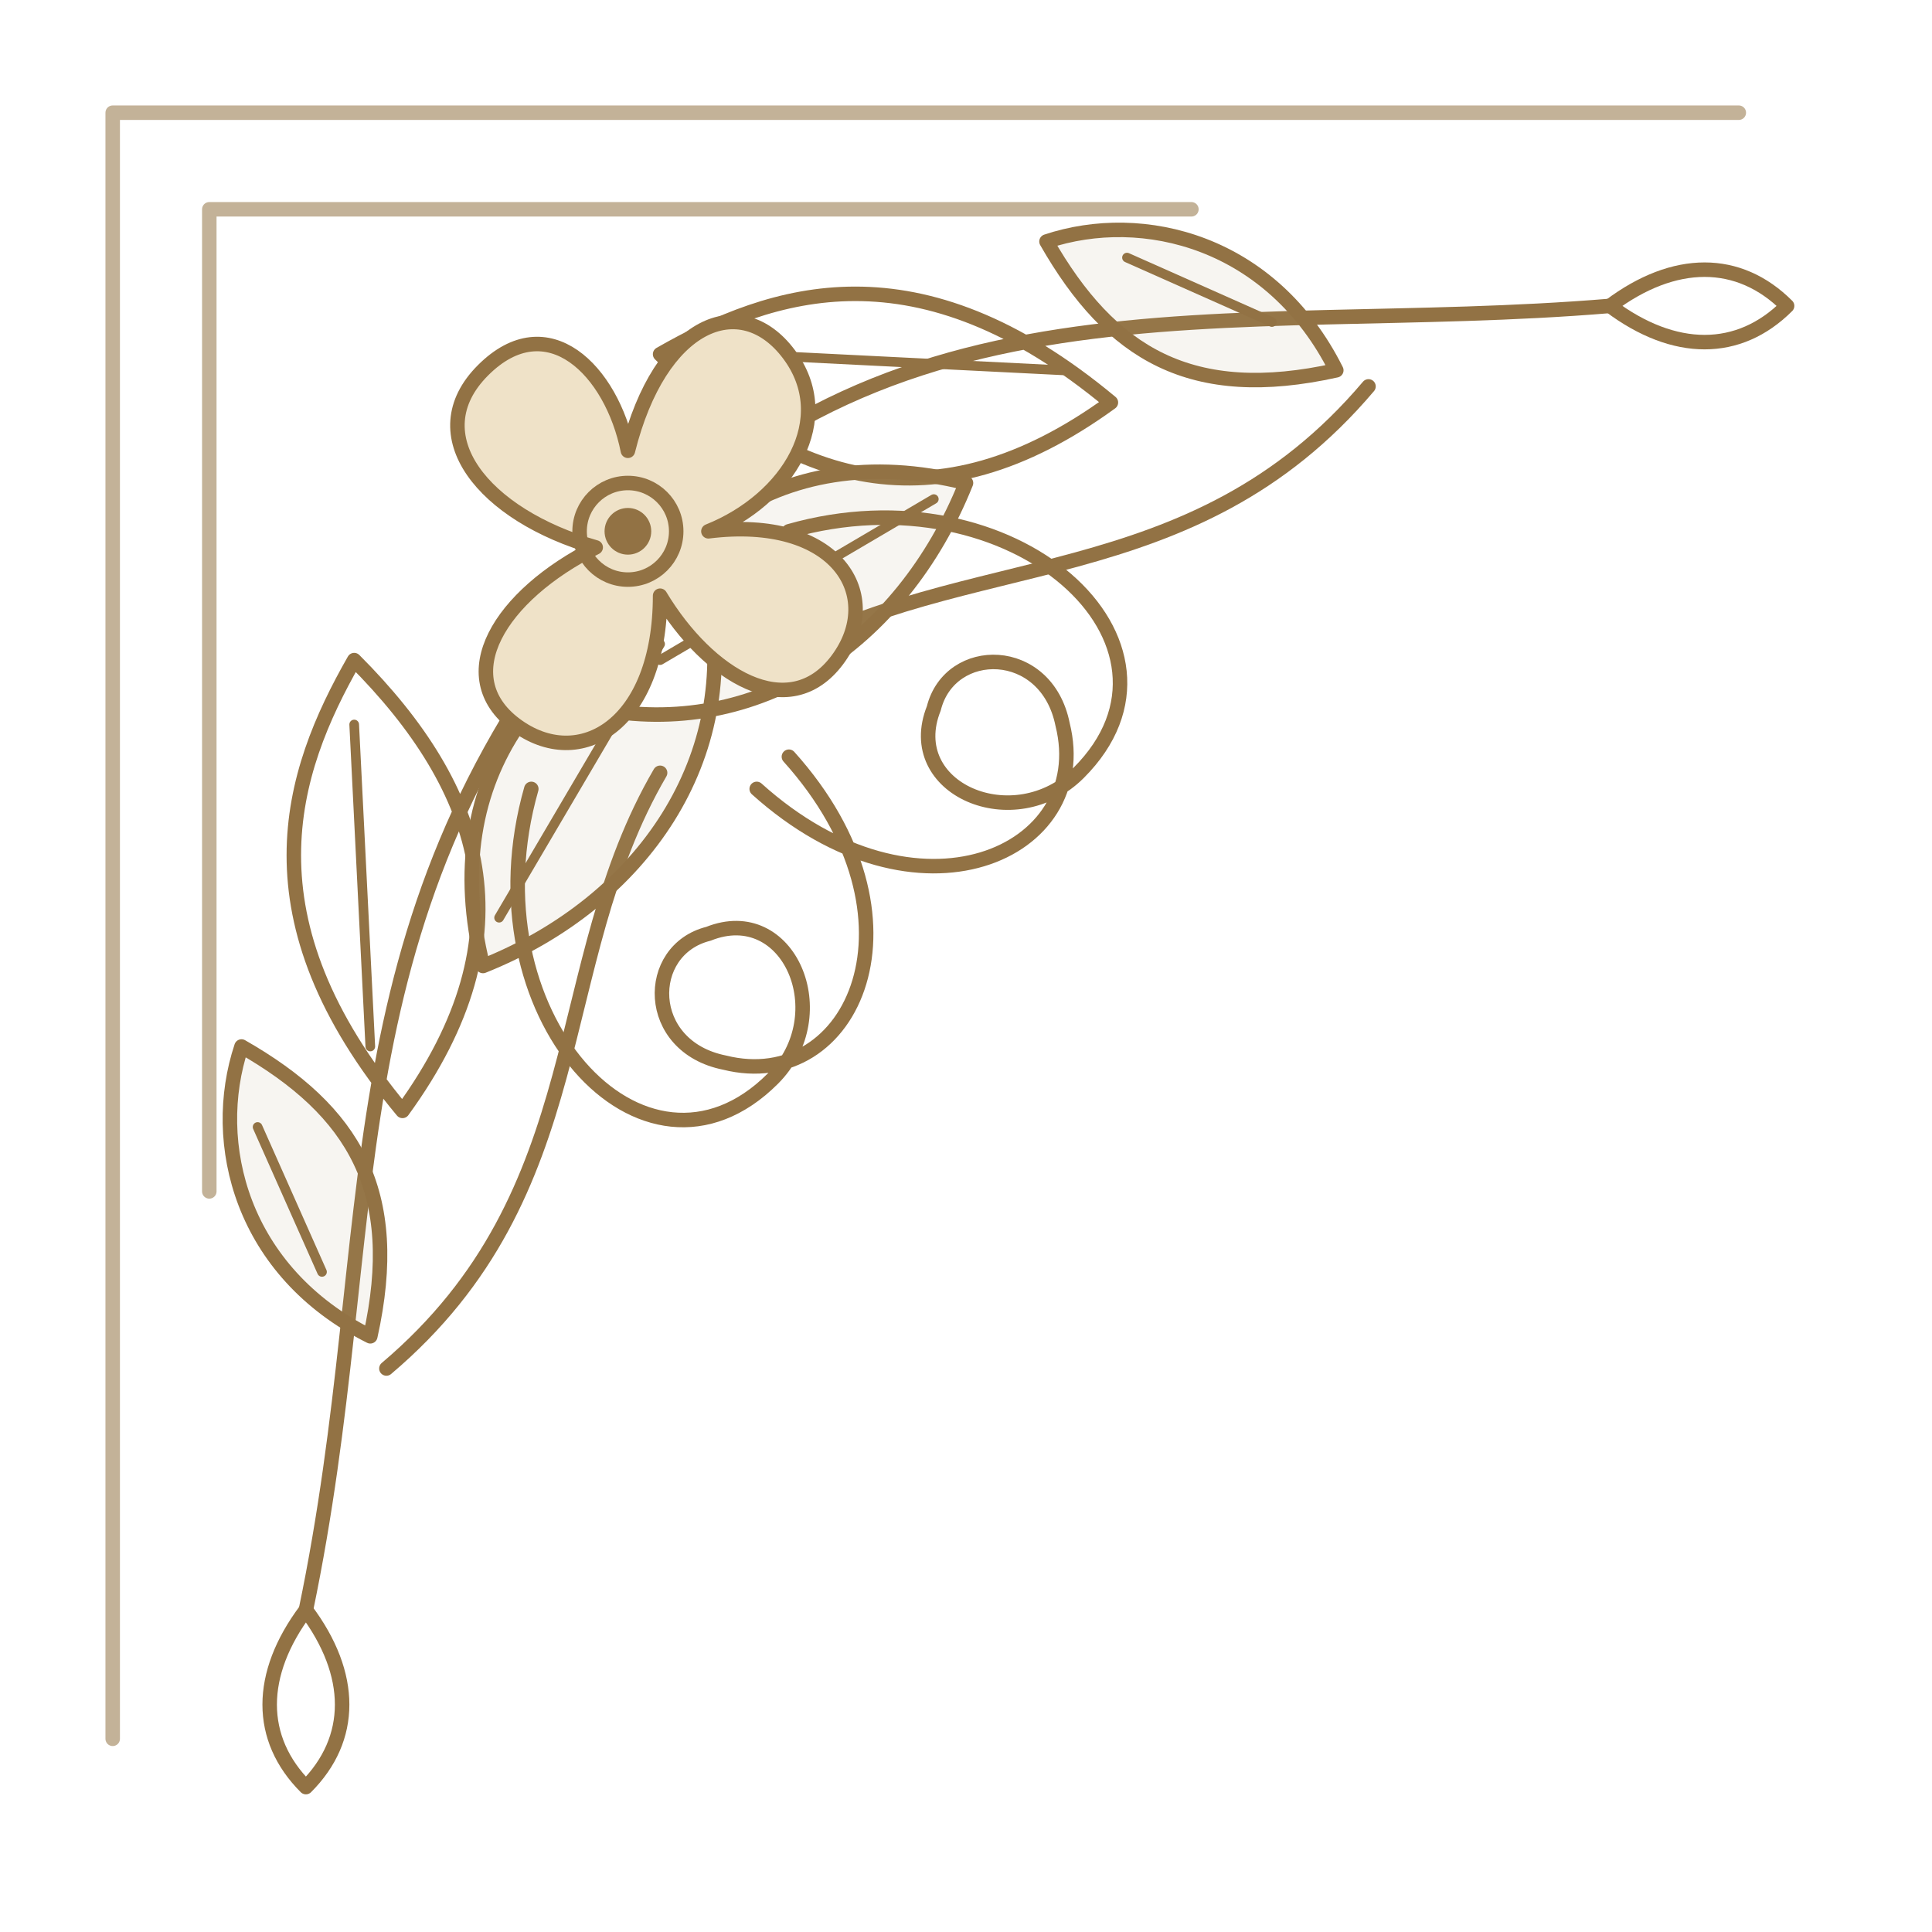
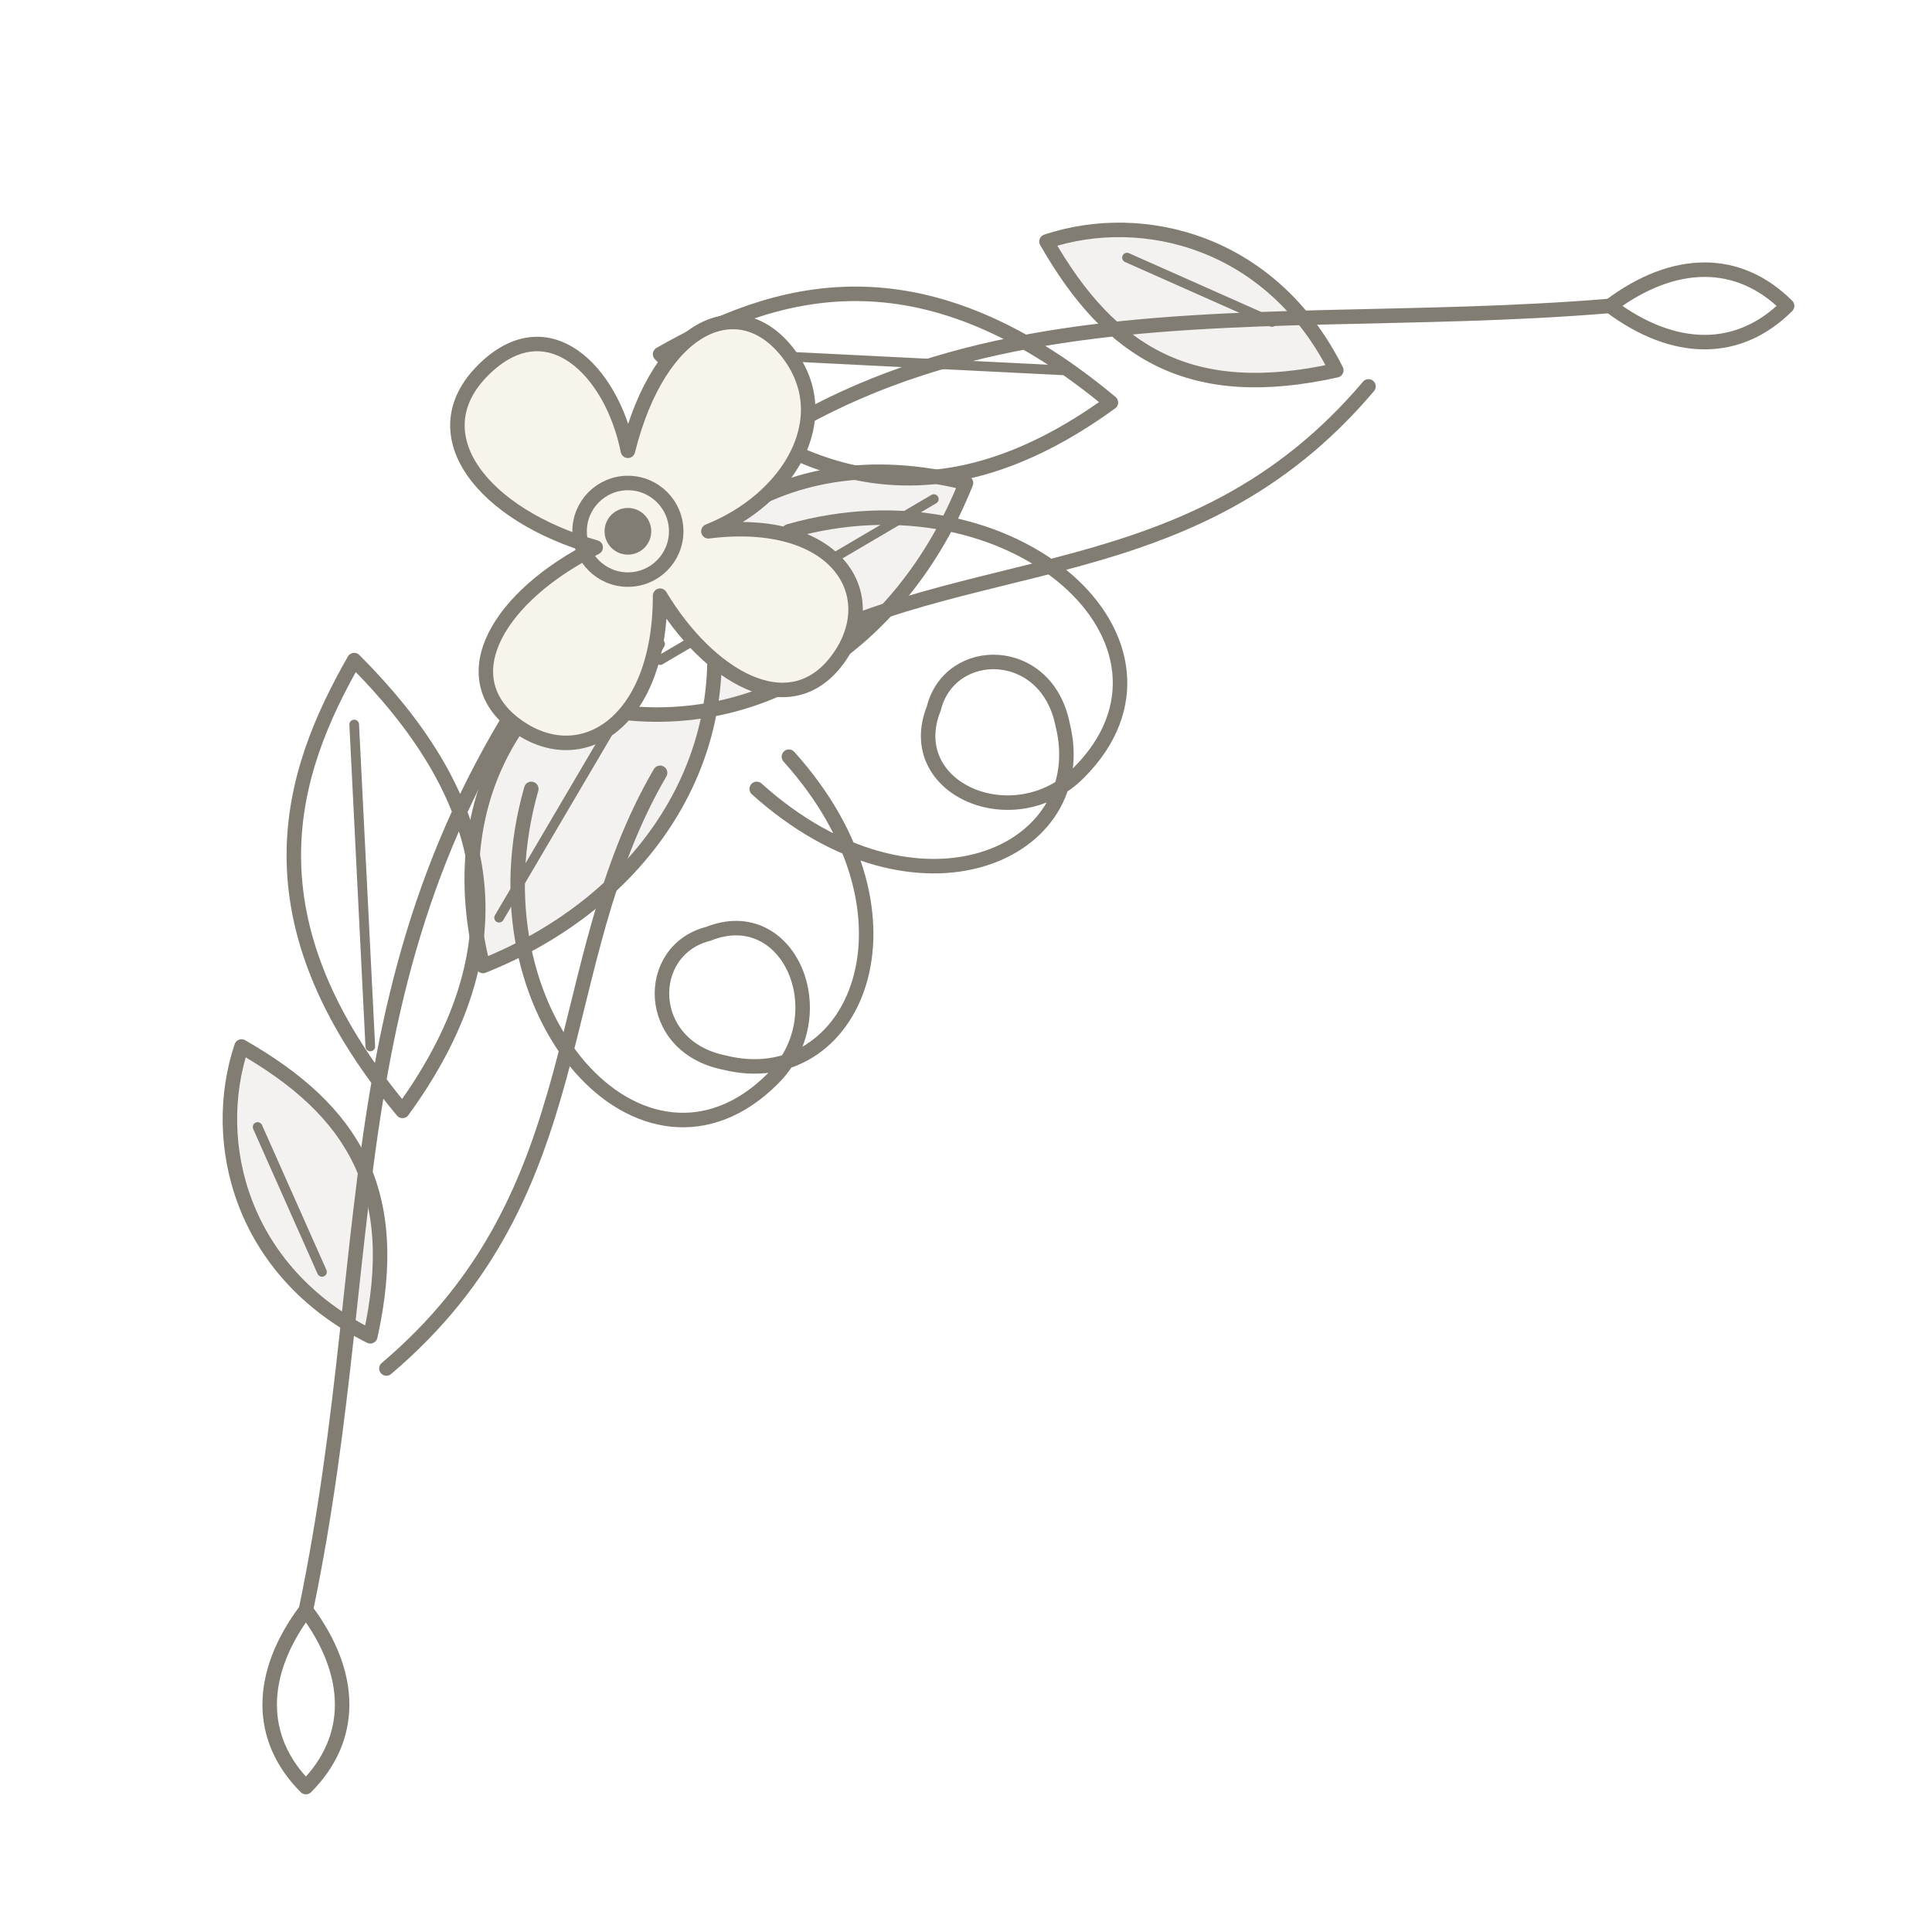
<svg xmlns="http://www.w3.org/2000/svg" width="120" height="120" viewBox="0 0 120 120" fill="none">
-   <g stroke="#927244" stroke-width=".9" stroke-linecap="round" stroke-linejoin="round">
-     <path d="M7 108V7h101M13 74V13h61" opacity=".55" />
+   <g stroke="#827d72" stroke-width=".9" stroke-linecap="round" stroke-linejoin="round">
    <path d="M19 100c5-24 1-42 18-63s39-16 63-18M24 85c13-11 10-25 17-37M85 24C74 37 60 34 48 41M25 69c-10-12-7-21-3-28 8 8 11 17 3 28ZM69 25c-12-10-21-7-28-3 8 8 17 11 28 3Z" />
-     <path d="M30 60c10-4 16-13 14-23-10 3-17 11-14 23ZM60 30c-4 10-13 16-23 14 3-10 11-17 23-14ZM23 83c-8-4-10-12-8-18 7 4 10 9 8 18ZM83 23c-4-8-12-10-18-8 4 7 9 10 18 8Z" fill="#b29a6e" fill-opacity=".1" />
+     <path d="M30 60c10-4 16-13 14-23-10 3-17 11-14 23ZM60 30c-4 10-13 16-23 14 3-10 11-17 23-14ZM23 83c-8-4-10-12-8-18 7 4 10 9 8 18ZM83 23c-4-8-12-10-18-8 4 7 9 10 18 8Z" fill="#827d72" fill-opacity=".1" />
    <path d="m23 65-1-20m9 12 10-17m25-17-20-1m12 9-17 10m-21 38-4-9m63-50-9-4" stroke-width=".6" />
    <path d="M47 49c10 9 21 4 19-4-1-5-7-5-8-1-2 5 5 8 9 4 8-8-4-19-18-15M49 47c9 10 4 21-4 19-5-1-5-7-1-8 5-2 8 5 4 9-8 8-19-4-15-18" />
-     <path d="M37 34c-7-2-11-7-7-11 4-4 8 0 9 5 2-8 7-10 10-6s0 9-5 11c8-1 11 4 8 8s-8 1-11-4c0 8-5 11-9 8s-1-8 5-11Z" fill="#efe2c8" />
+     <path d="M37 34c-7-2-11-7-7-11 4-4 8 0 9 5 2-8 7-10 10-6s0 9-5 11c8-1 11 4 8 8s-8 1-11-4c0 8-5 11-9 8s-1-8 5-11Z" fill="#f7f4eb" />
    <circle cx="39" cy="33" r="3" />
-     <circle cx="39" cy="33" r="1" fill="#927244" />
+     <circle cx="39" cy="33" r="1" fill="#827d72" />
    <path d="M19 100c-3 4-3 8 0 11 3-3 3-7 0-11ZM100 19c4-3 8-3 11 0-3 3-7 3-11 0Z" />
  </g>
</svg>
